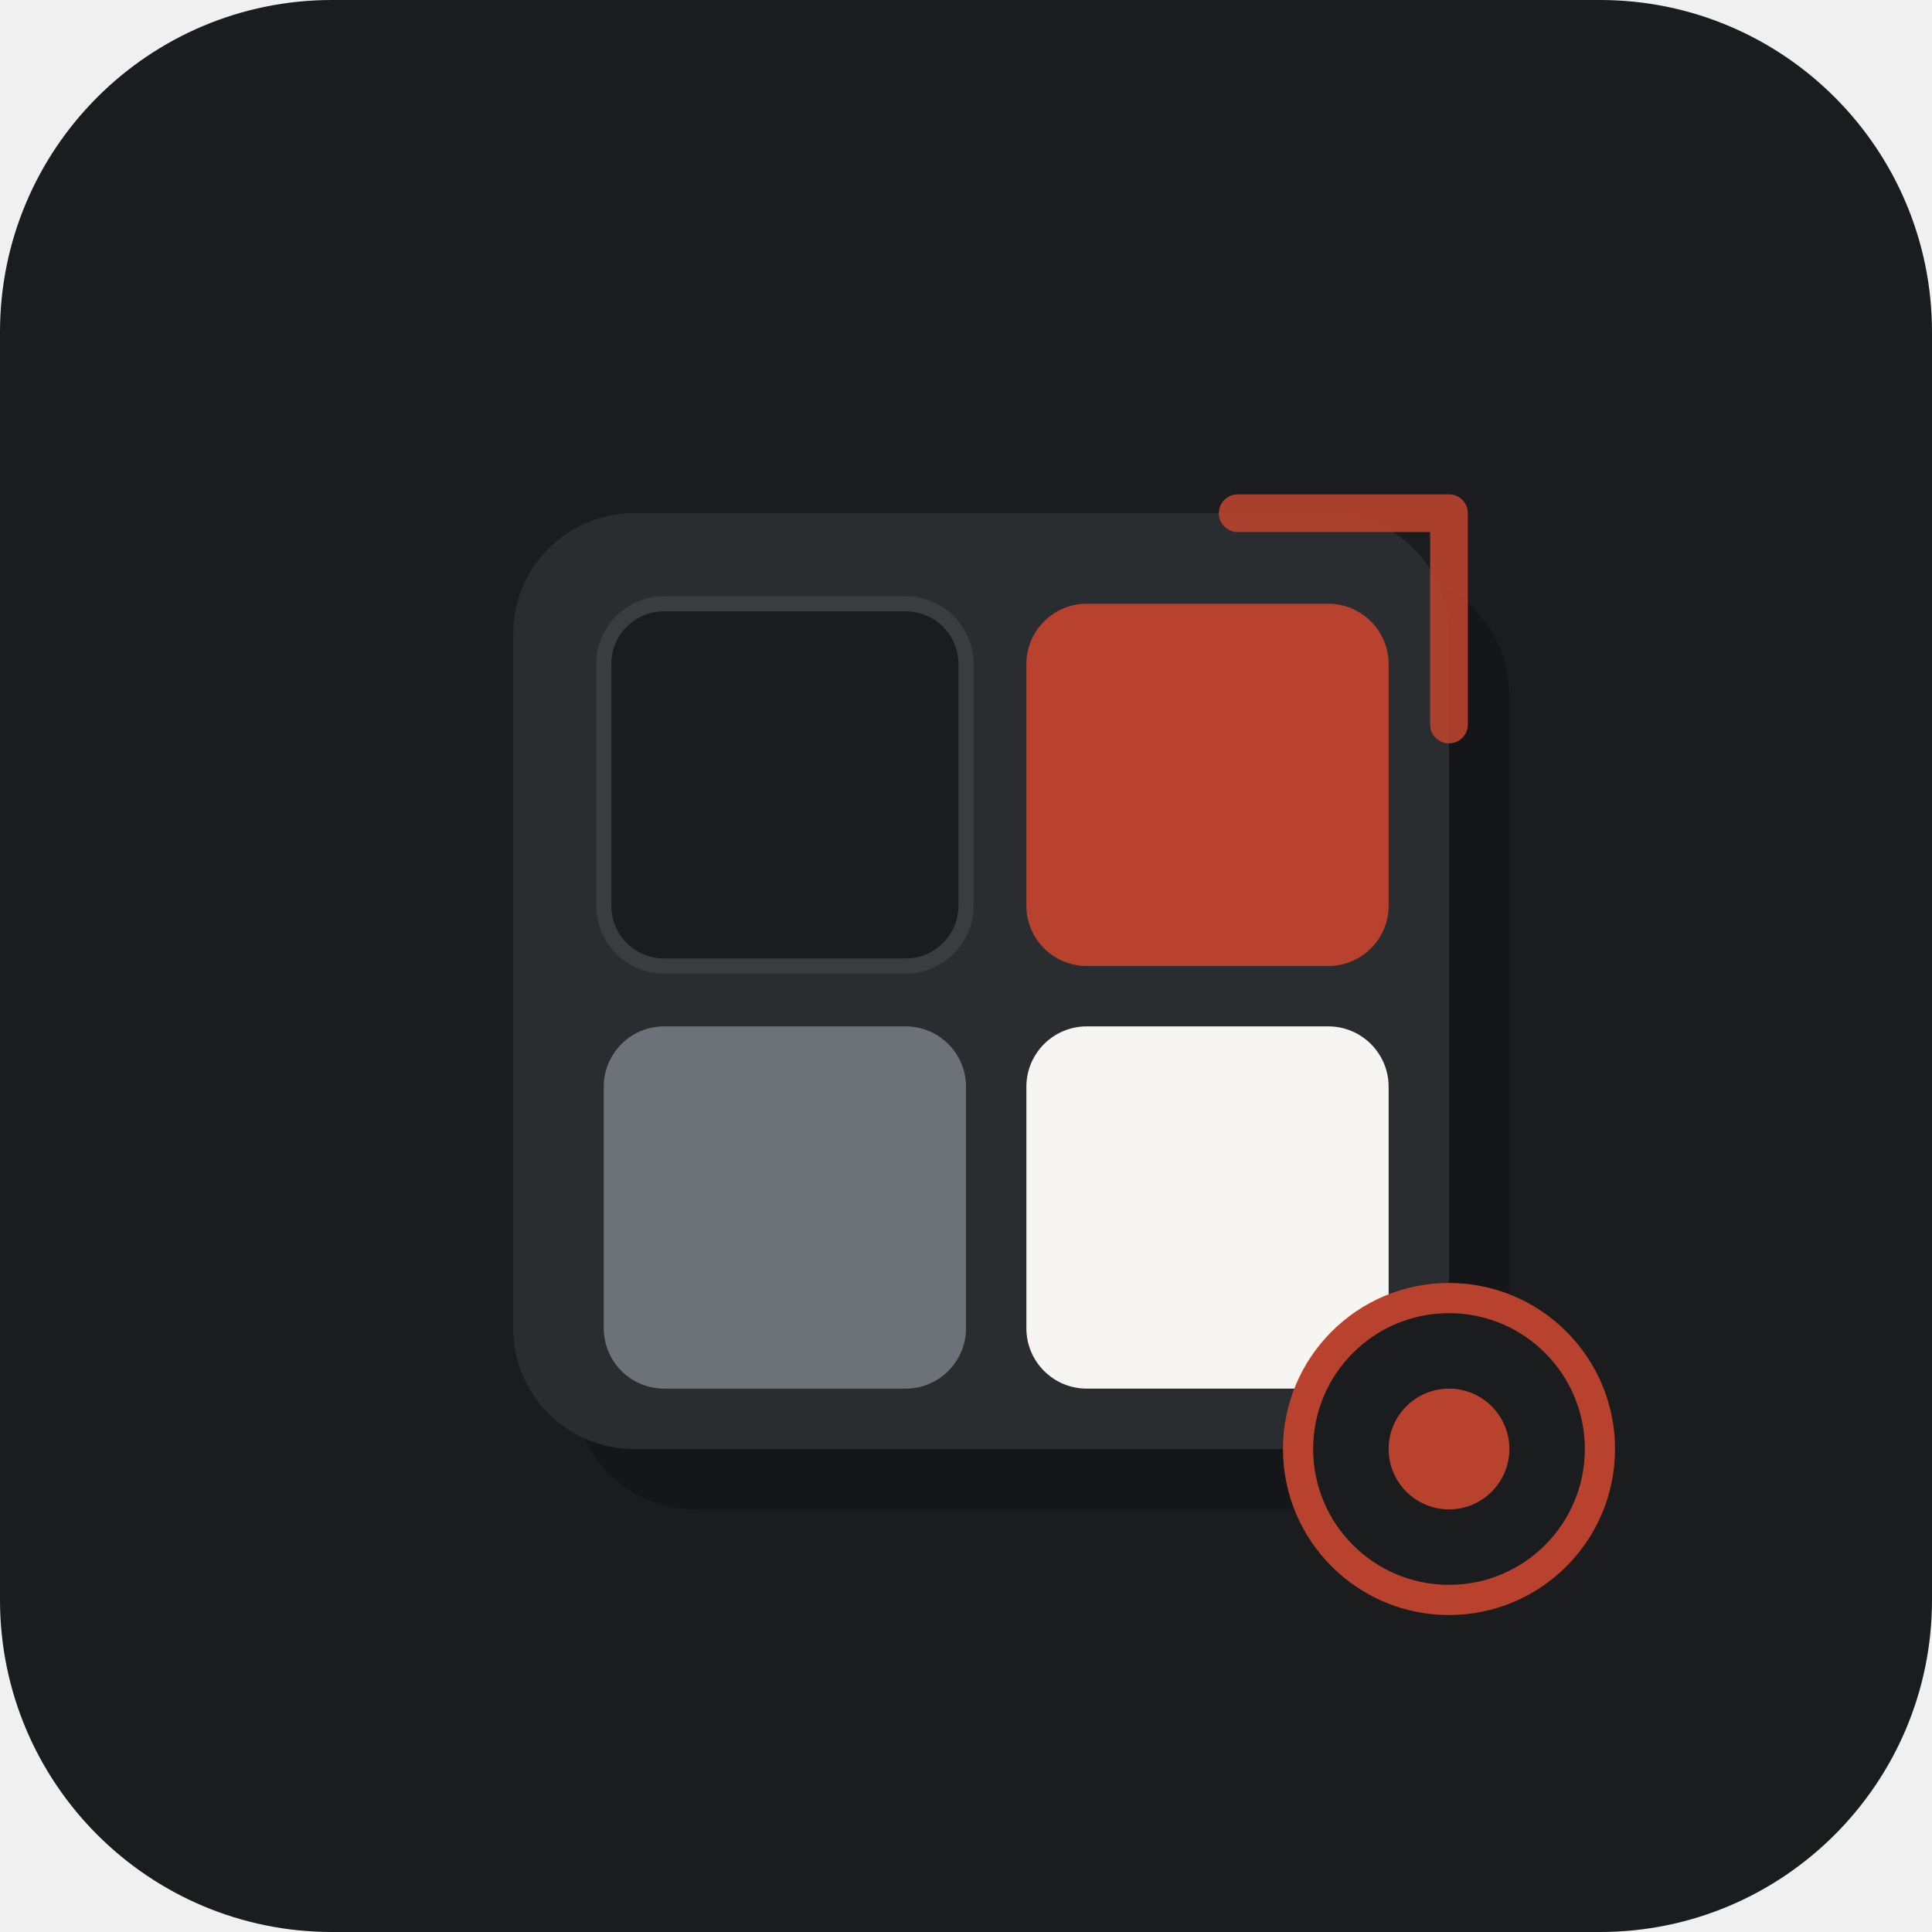
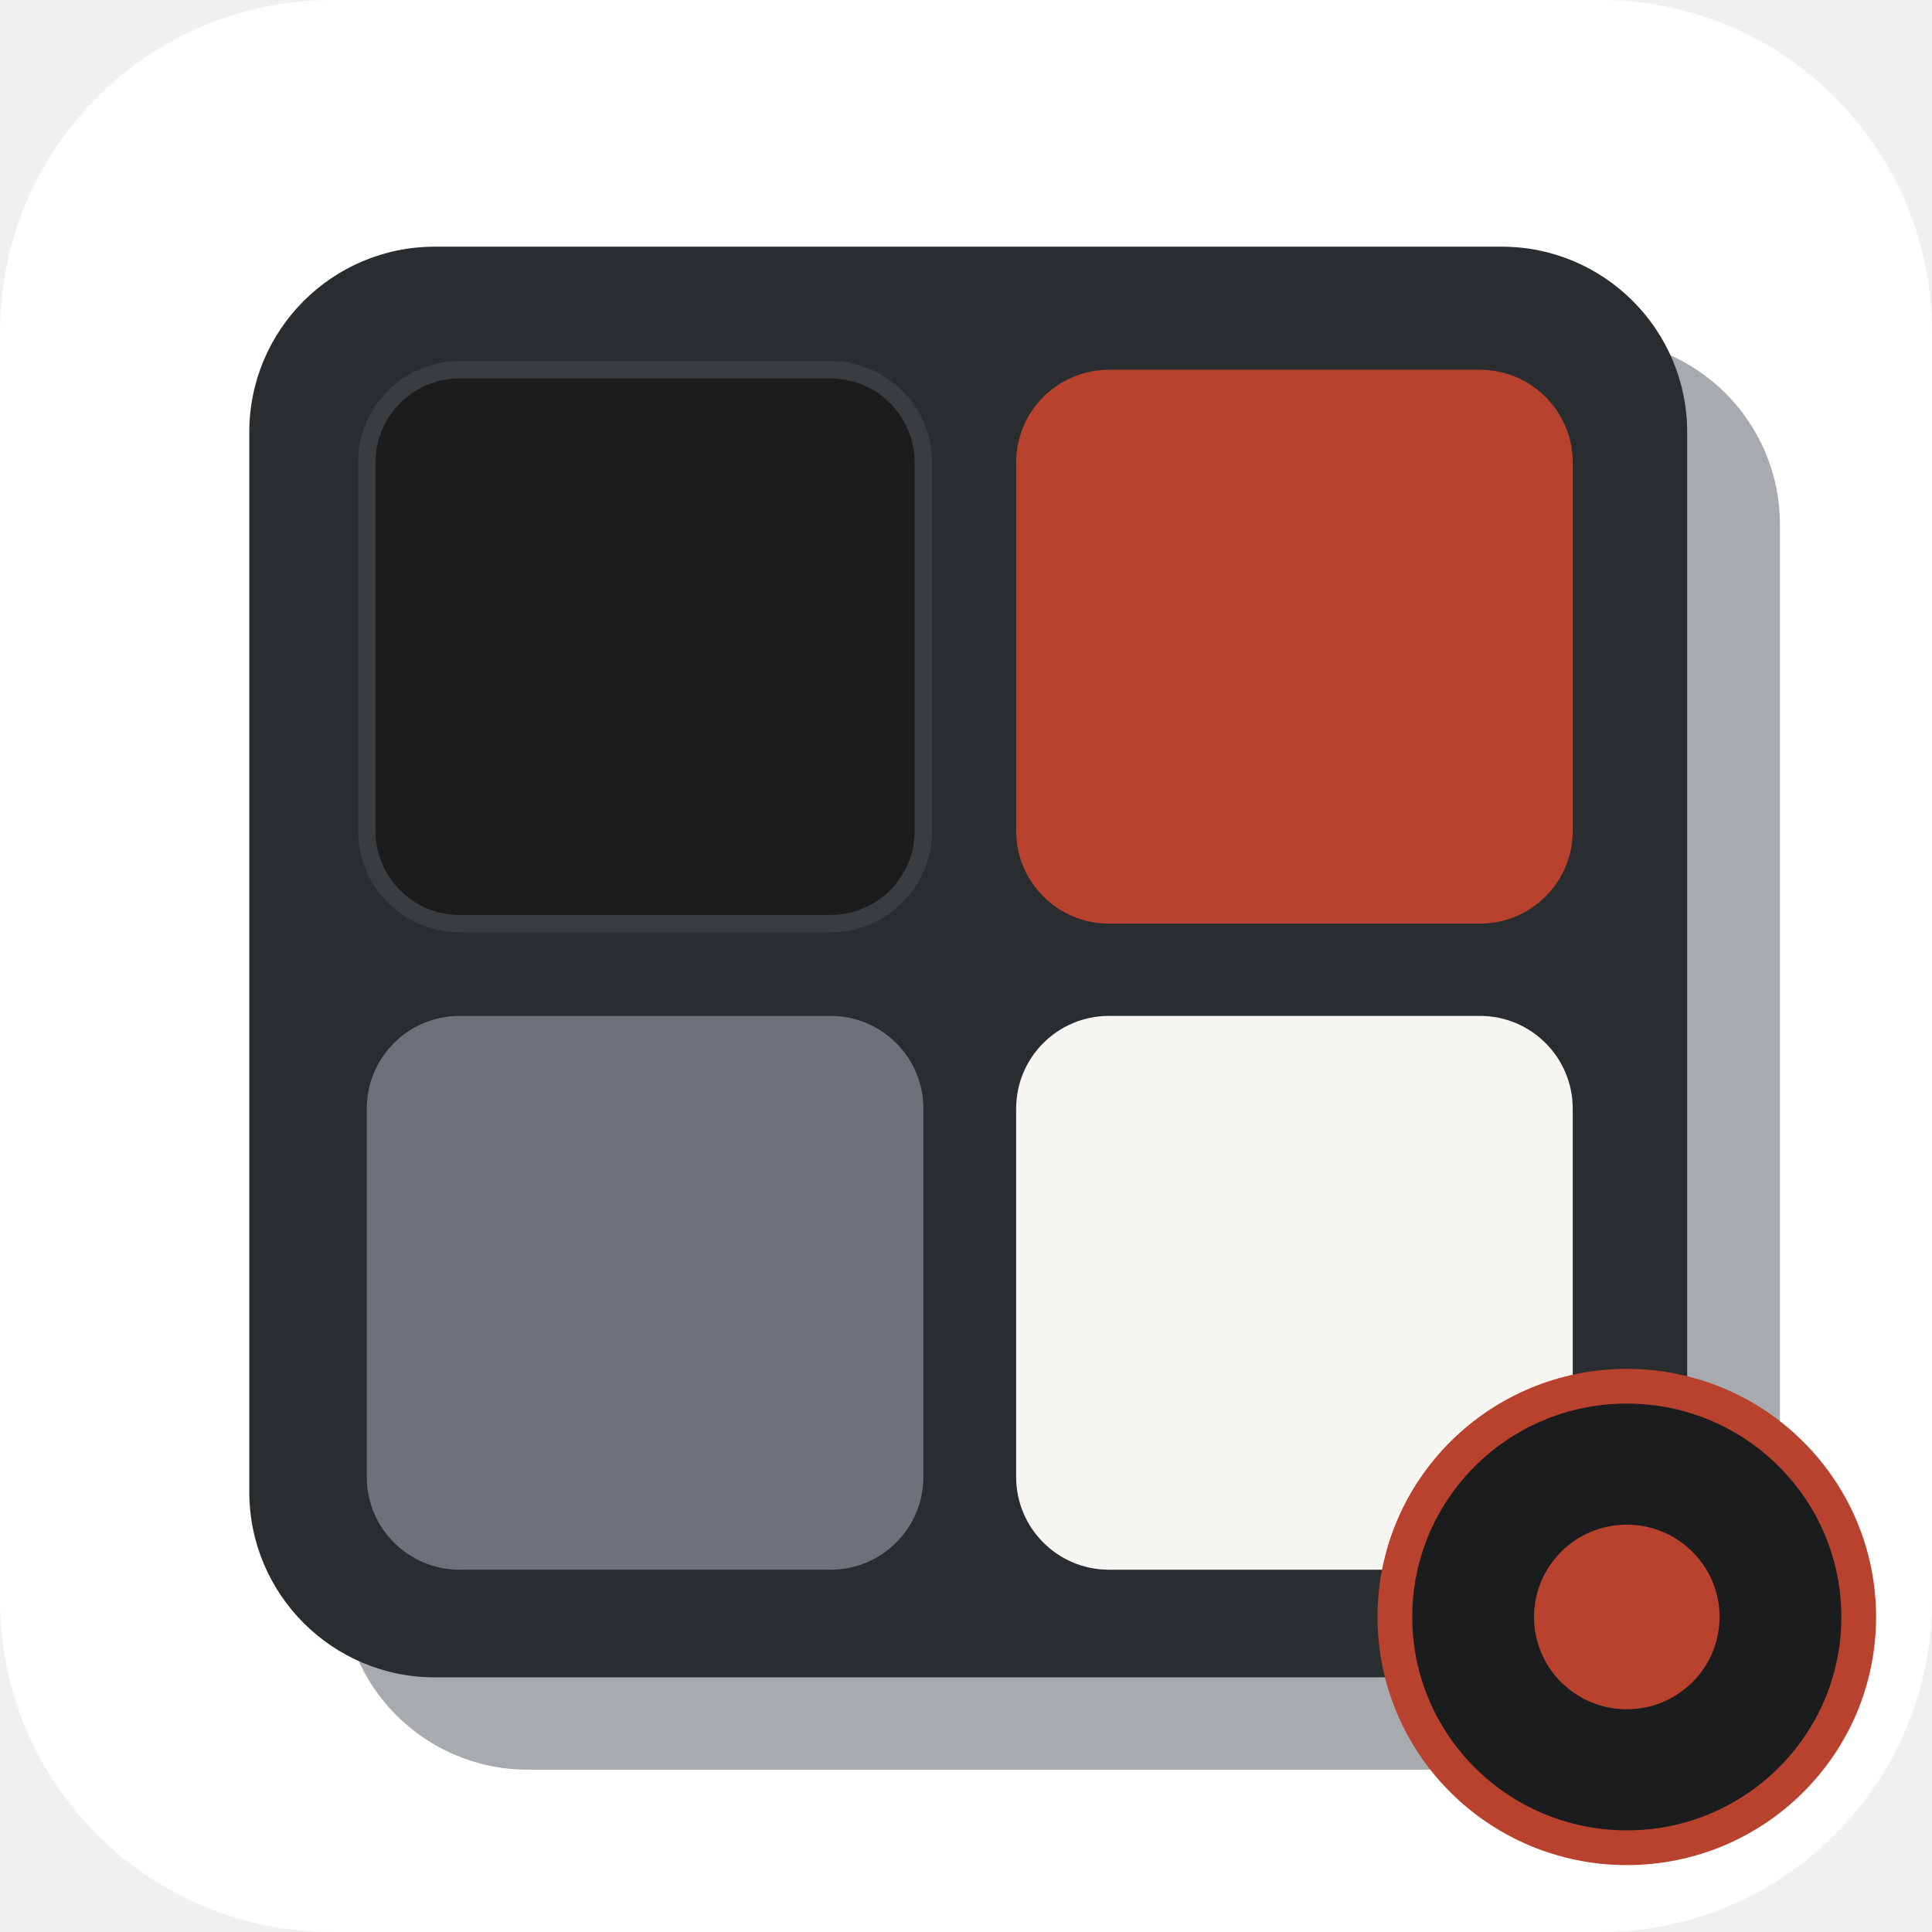
- <svg xmlns="http://www.w3.org/2000/svg" viewBox="0 0 128 128" width="128" height="128">
-   <defs>
+ <svg xmlns="http://www.w3.org/2000/svg" viewBox="0 0 128 128" width="128" height="128" version="1.1" id="svg9">
+   <defs id="defs1">
    <clipPath id="roundedSquare">
-       <rect width="128" height="128" rx="22" ry="22" />
+       <rect width="128" height="128" rx="22" ry="22" id="rect1" />
    </clipPath>
  </defs>
-   <rect width="128" height="128" rx="22" ry="22" fill="#1A1C1E" />
-   <rect x="34" y="34" width="62" height="62" rx="8" fill="#111315" opacity="0.6" transform="translate(4,4)" />
-   <rect x="34" y="34" width="62" height="62" rx="8" fill="#2A2D30" />
-   <rect x="40" y="40" width="24" height="24" rx="4" fill="#1A1C1E" stroke="#3A3D40" stroke-width="1" />
-   <rect x="68" y="40" width="24" height="24" rx="4" fill="#B8422E" />
-   <rect x="40" y="68" width="24" height="24" rx="4" fill="#6C7278" />
-   <rect x="68" y="68" width="24" height="24" rx="4" fill="#F7F5F2" />
-   <polyline points="82,34 96,34 96,48" fill="none" stroke="#B8422E" stroke-width="2.5" stroke-linecap="round" stroke-linejoin="round" opacity="0.9" />
-   <circle cx="96" cy="96" r="10" fill="#1A1C1E" stroke="#B8422E" stroke-width="2" />
-   <circle cx="96" cy="96" r="4" fill="#B8422E" />
+   <rect width="128" height="128" rx="22" ry="22" fill="#1A1C1E" id="rect2" style="fill:#ffffff;fill-opacity:1" />
+   <rect x="22.662" y="22.458" width="95.263" height="94.786" rx="12.292" fill="#111315" opacity="0.6" id="rect3" style="fill:#6c7278;fill-opacity:1;stroke-width:1.533" />
+   <rect x="16.516" y="16.343" width="95.263" height="94.786" rx="12.292" fill="#2a2d30" id="rect4" style="stroke-width:1.533" />
+   <rect x="24.3" y="24.5" width="36.876" height="36.691" rx="6.146" fill="#1a1c1e" stroke="#3a3d40" stroke-width="1.151" id="rect5" />
+   <rect x="67.322" y="24.5" width="36.876" height="36.691" rx="6.146" fill="#b8422e" id="rect6" style="stroke-width:1.533" />
+   <rect x="24.3" y="67.306" width="36.876" height="36.691" rx="6.146" fill="#6c7278" id="rect7" style="stroke-width:1.533" />
+   <rect x="67.322" y="67.306" width="36.876" height="36.691" rx="6.146" fill="#f7f5f2" id="rect8" style="stroke-width:1.533" />
+   <ellipse cx="107.78" cy="107.129" fill="#1a1c1e" stroke="#b8422e" stroke-width="2.301" id="circle8" rx="15.365" ry="15.288" />
+   <ellipse cx="107.78" cy="107.129" fill="#b8422e" id="circle9" rx="6.146" ry="6.115" style="stroke-width:1.533" />
</svg>
